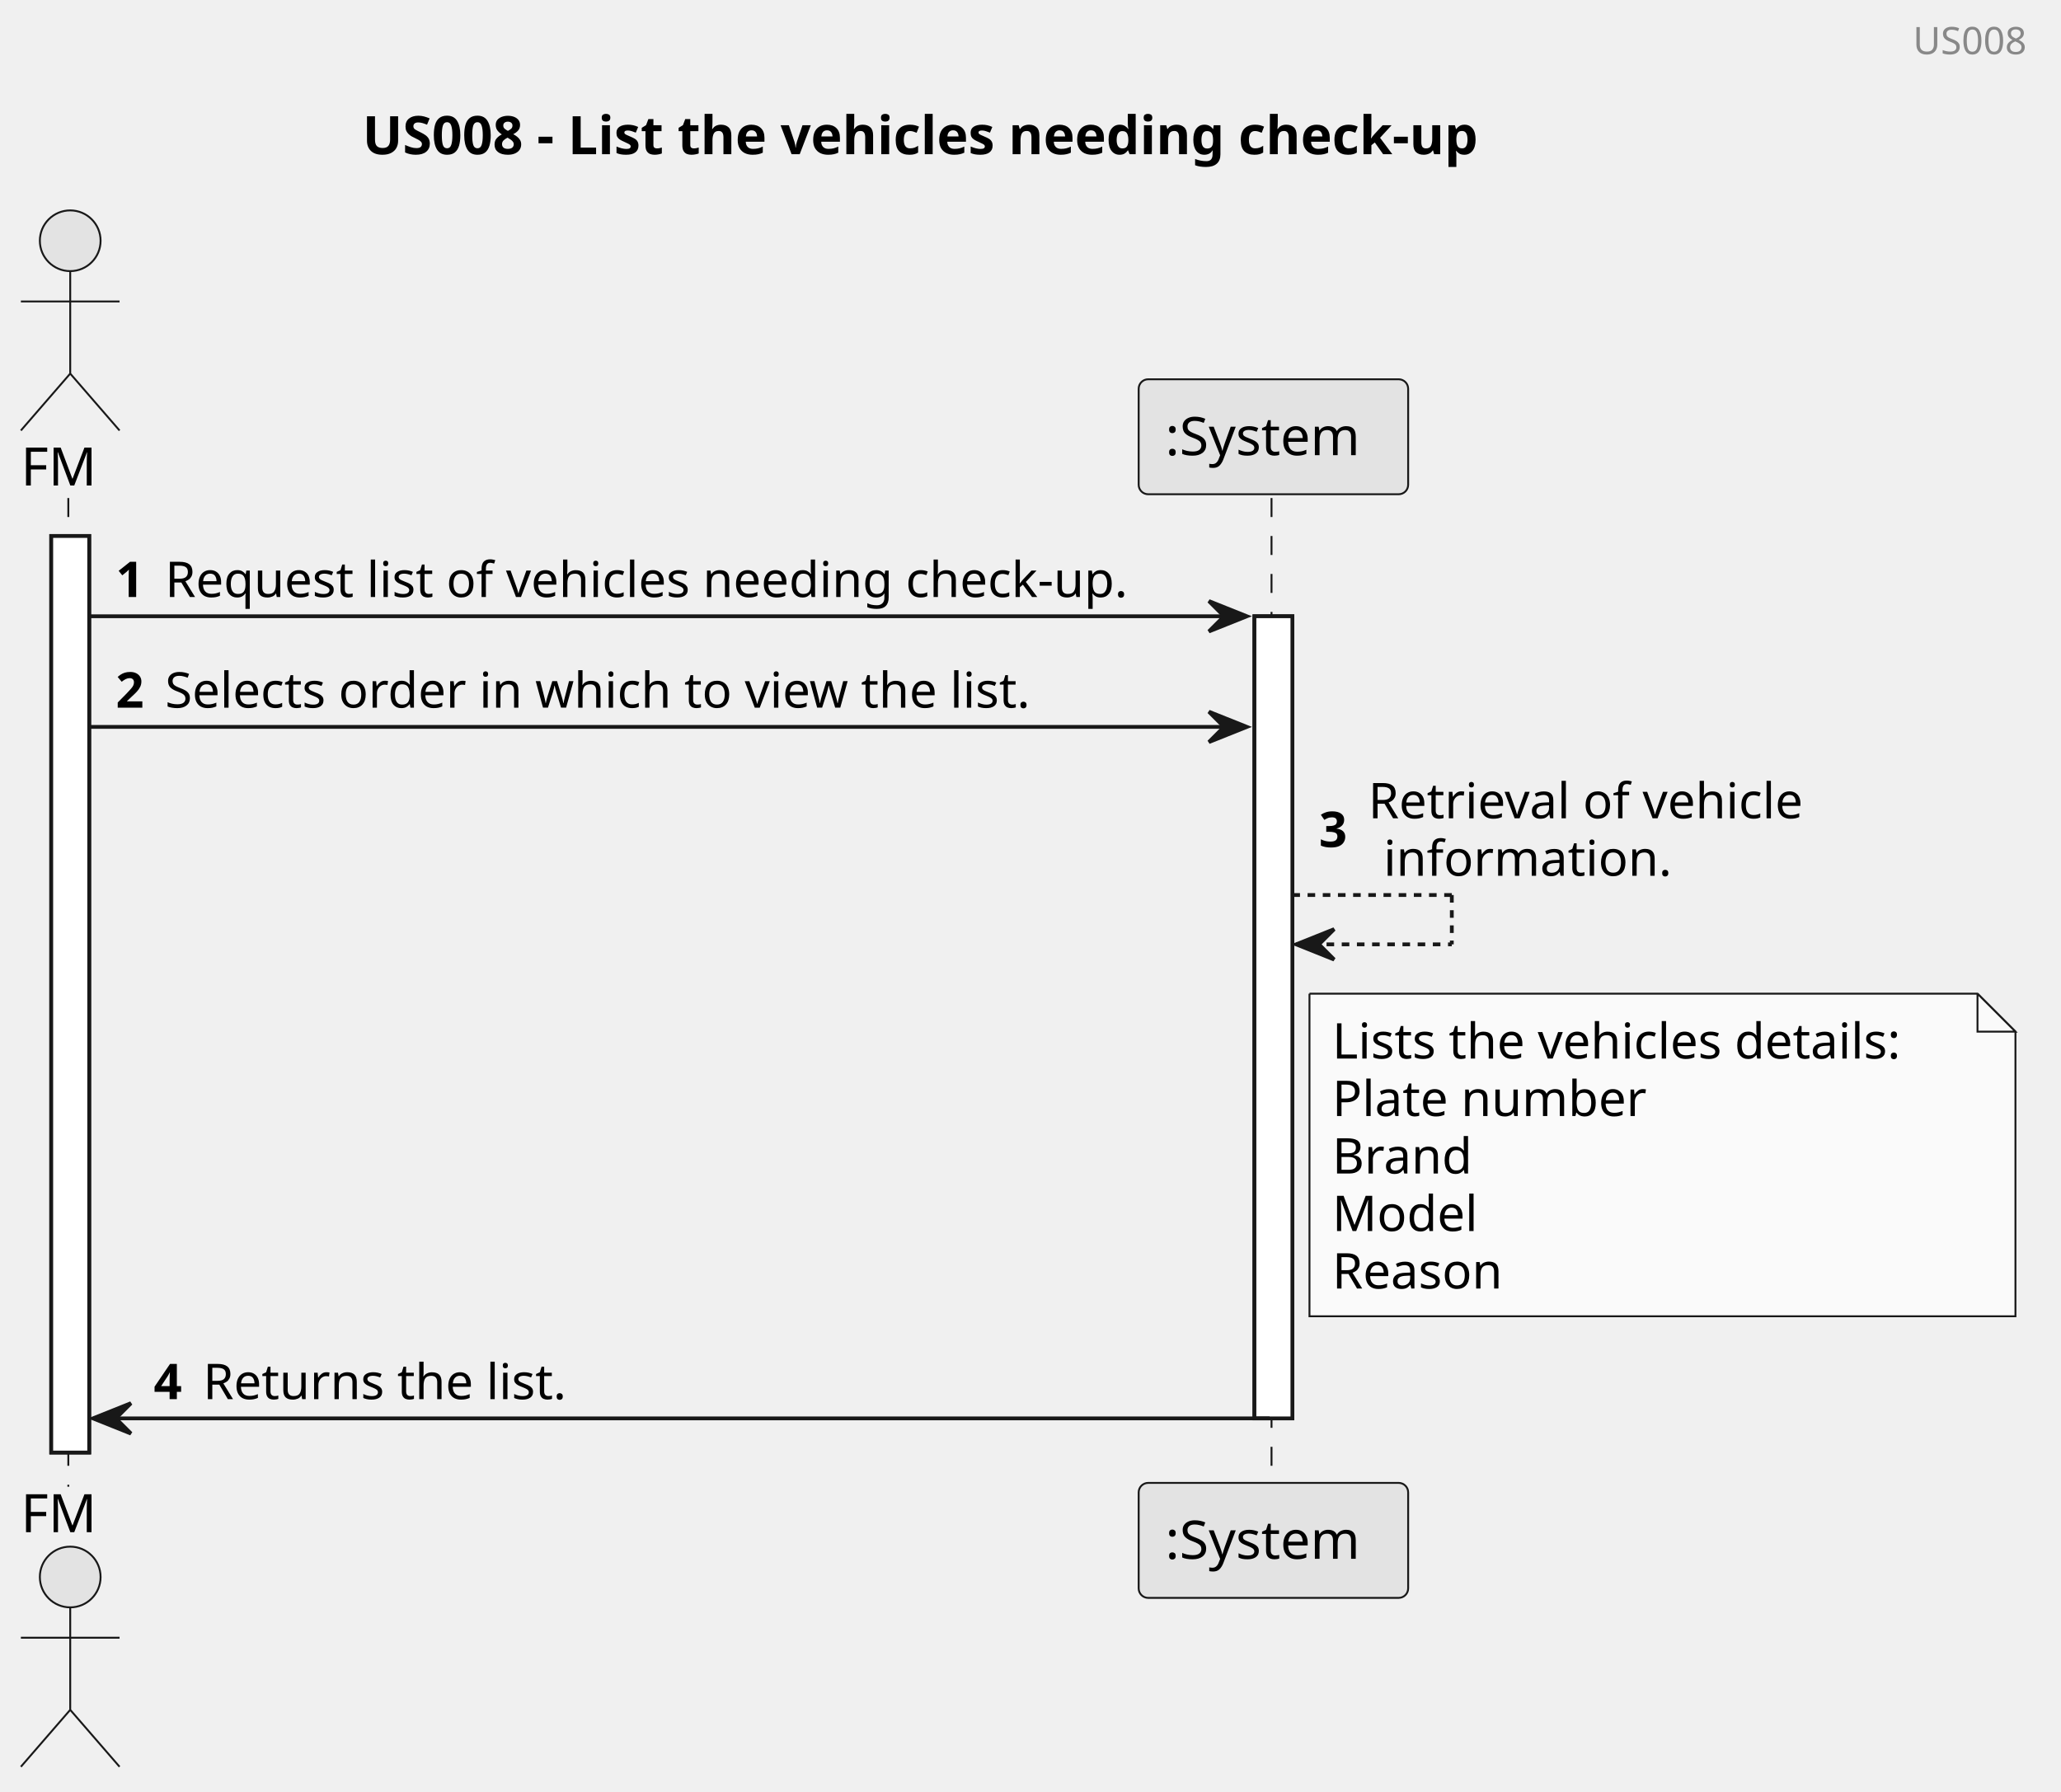
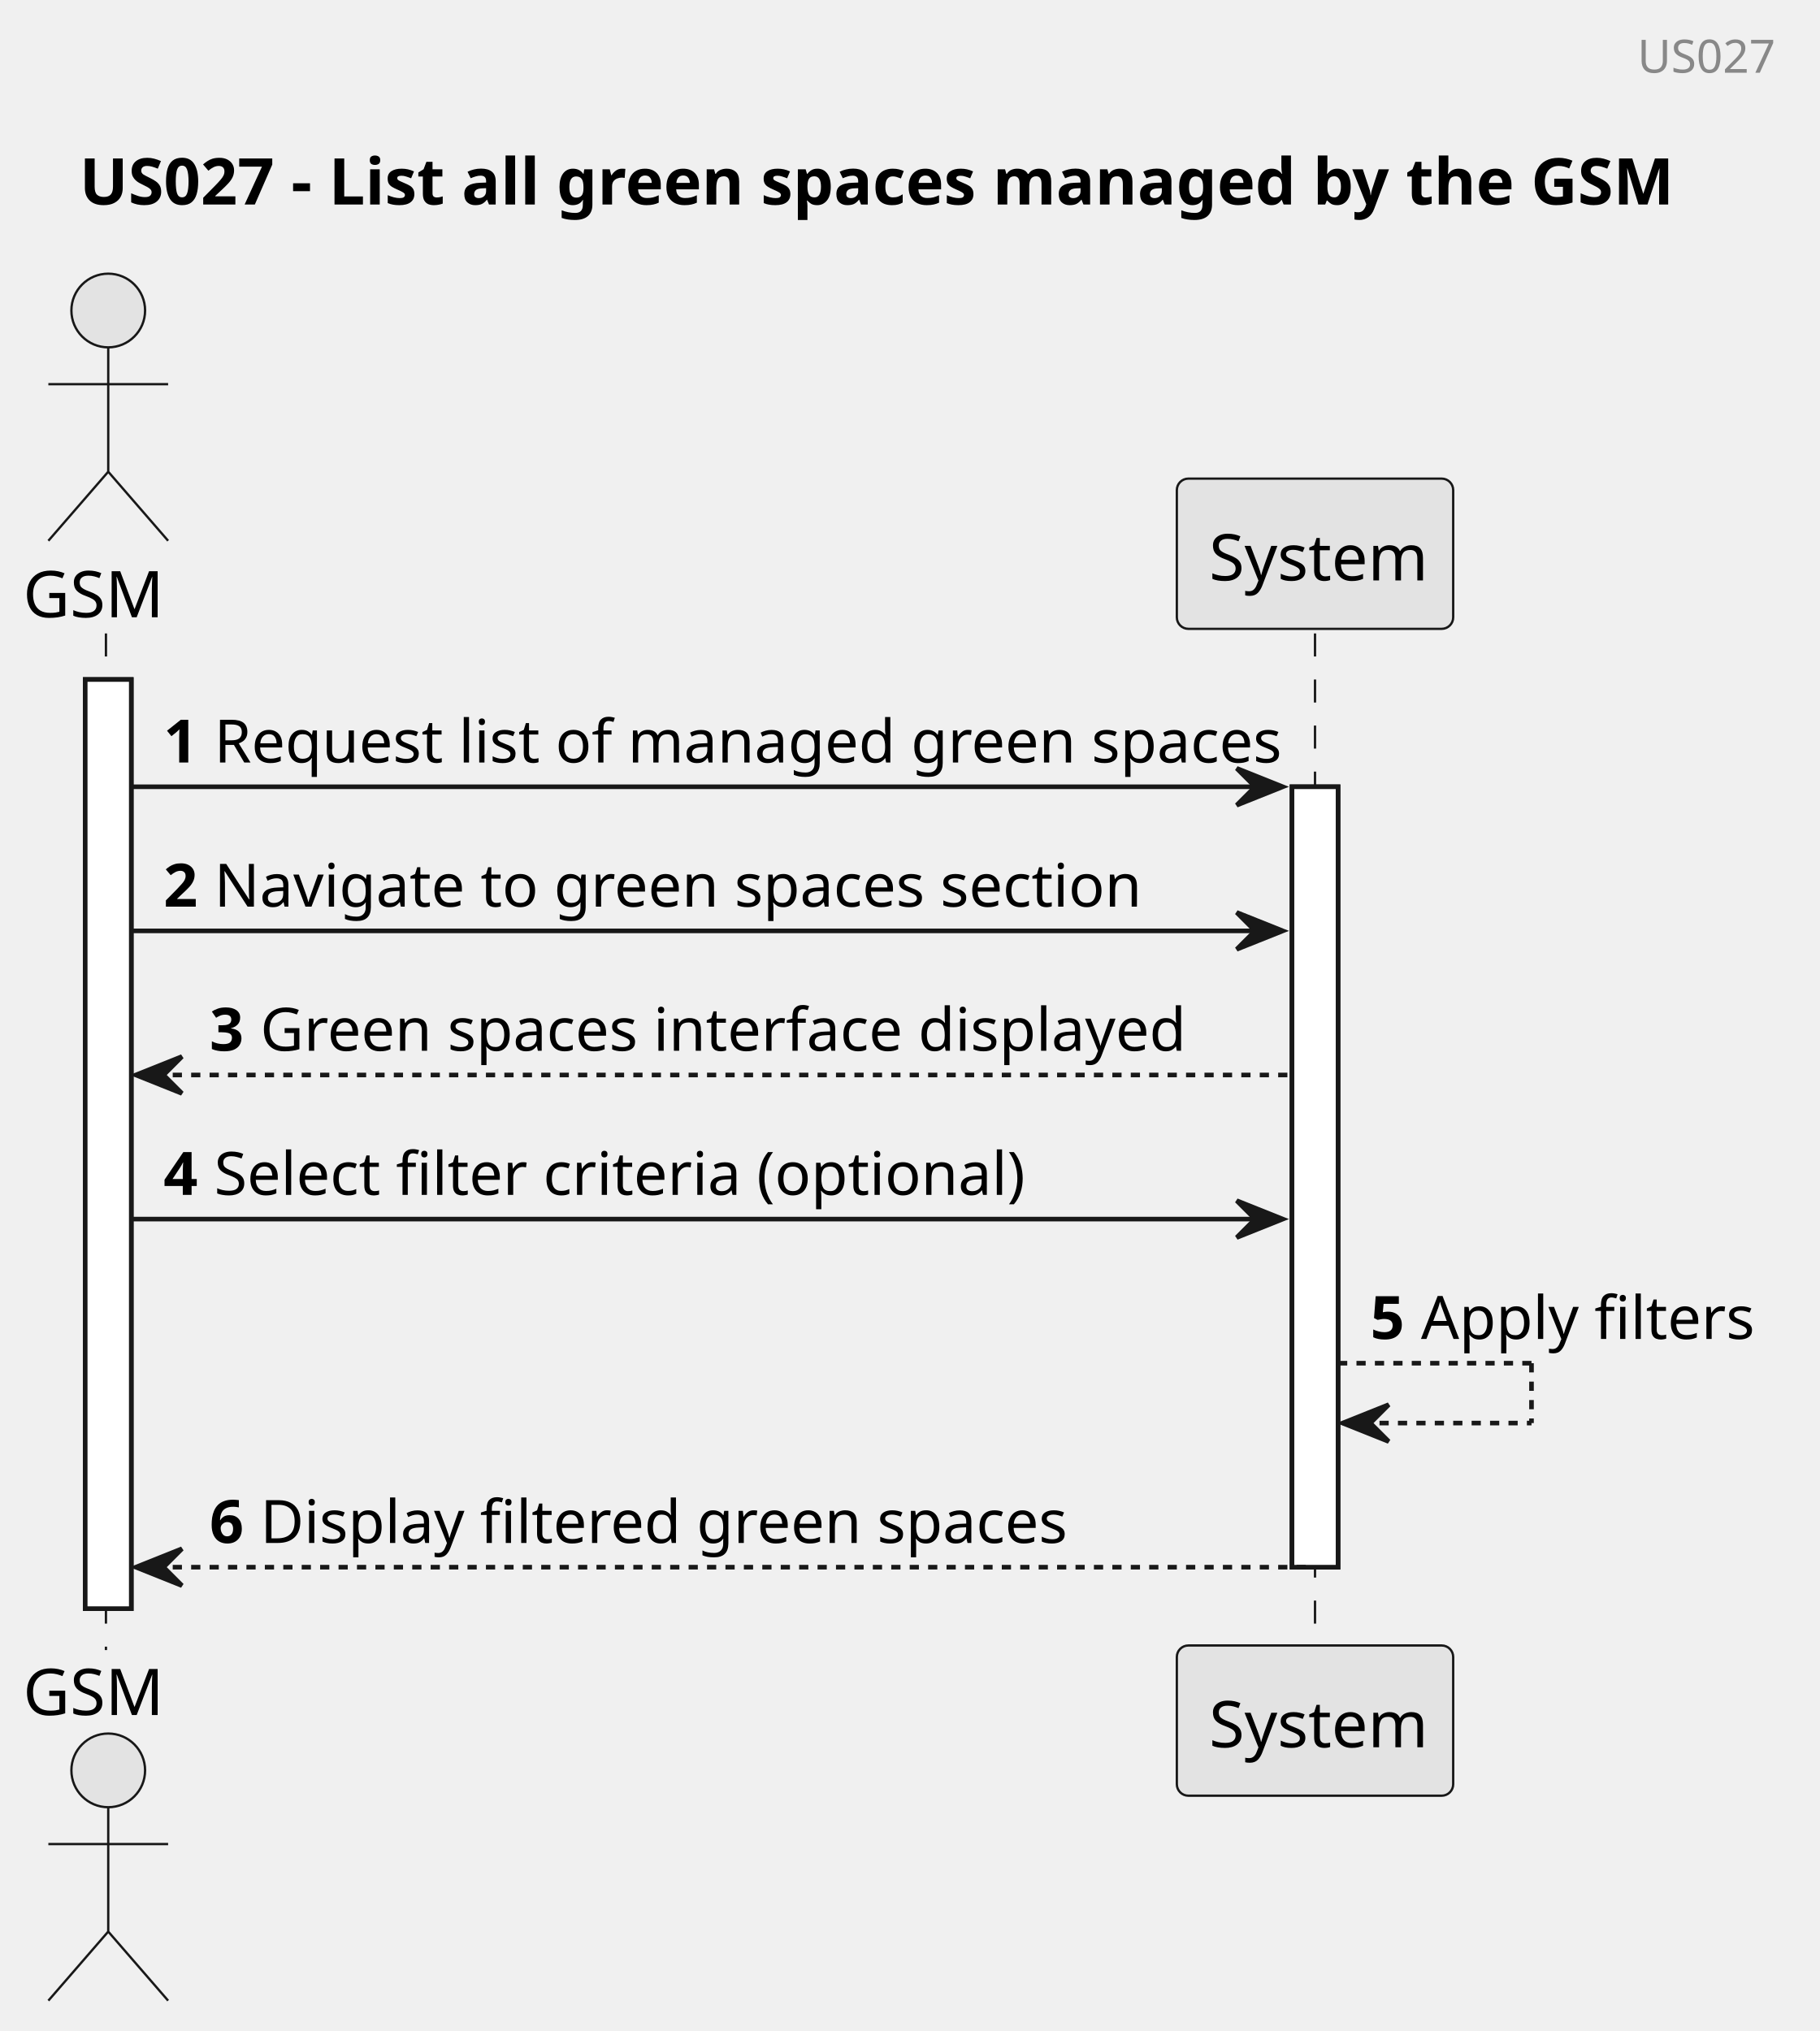
- <svg xmlns="http://www.w3.org/2000/svg" contentStyleType="text/css" height="472px" preserveAspectRatio="none" style="width:543px;height:472px;background:#FFFFFF;" version="1.1" viewBox="0 0 543 472" width="543px" zoomAndPan="magnify">
+ <svg xmlns="http://www.w3.org/2000/svg" contentStyleType="text/css" height="441px" preserveAspectRatio="none" style="width:395px;height:441px;background:#FFFFFF;" version="1.1" viewBox="0 0 395 441" width="395px" zoomAndPan="magnify">
  <defs />
  <g>
-     <text fill="#000000" font-family="sans-serif" font-size="14" font-weight="bold" lengthAdjust="spacing" textLength="344" x="95.5" y="40.636">US008 - List the vehicles needing check-up</text>
-     <rect fill="#FFFFFF" height="241.51" style="stroke:#181818;stroke-width:1.0;" width="10" x="13.5" y="141.234" />
-     <rect fill="#FFFFFF" height="211.359" style="stroke:#181818;stroke-width:1.0;" width="10" x="330.5" y="162.385" />
-     <line style="stroke:#181818;stroke-width:0.5;stroke-dasharray:5.0,5.0;" x1="18" x2="18" y1="131.234" y2="391.744" />
-     <line style="stroke:#181818;stroke-width:0.5;stroke-dasharray:5.0,5.0;" x1="335" x2="335" y1="131.234" y2="391.744" />
-     <text fill="#000000" font-family="sans-serif" font-size="14" lengthAdjust="spacing" textLength="20" x="5.5" y="127.933">FM</text>
-     <ellipse cx="18.5" cy="63.438" fill="#E3E3E3" rx="8" ry="8" style="stroke:#181818;stroke-width:0.5;" />
-     <path d="M18.5,71.438 L18.5,98.438 M5.5,79.438 L31.5,79.438 M18.5,98.438 L5.5,113.438 M18.5,98.438 L31.5,113.438 " fill="none" style="stroke:#181818;stroke-width:0.5;" />
-     <text fill="#000000" font-family="sans-serif" font-size="14" lengthAdjust="spacing" textLength="20" x="5.5" y="403.74">FM</text>
-     <ellipse cx="18.5" cy="415.541" fill="#E3E3E3" rx="8" ry="8" style="stroke:#181818;stroke-width:0.5;" />
-     <path d="M18.5,423.541 L18.5,450.541 M5.5,431.541 L31.5,431.541 M18.5,450.541 L5.5,465.541 M18.5,450.541 L31.5,465.541 " fill="none" style="stroke:#181818;stroke-width:0.5;" />
-     <rect fill="#E3E3E3" height="30.297" rx="2.5" ry="2.5" style="stroke:#181818;stroke-width:0.5;" width="71" x="300" y="99.938" />
-     <text fill="#000000" font-family="sans-serif" font-size="14" lengthAdjust="spacing" textLength="57" x="307" y="119.933">:System</text>
-     <rect fill="#E3E3E3" height="30.297" rx="2.5" ry="2.5" style="stroke:#181818;stroke-width:0.5;" width="71" x="300" y="390.744" />
-     <text fill="#000000" font-family="sans-serif" font-size="14" lengthAdjust="spacing" textLength="57" x="307" y="410.74">:System</text>
-     <rect fill="#FFFFFF" height="241.51" style="stroke:#181818;stroke-width:1.0;" width="10" x="13.5" y="141.234" />
-     <rect fill="#FFFFFF" height="211.359" style="stroke:#181818;stroke-width:1.0;" width="10" x="330.5" y="162.385" />
-     <polygon fill="#181818" points="318.5,158.385,328.5,162.385,318.5,166.385,322.5,162.385" style="stroke:#181818;stroke-width:1.0;" />
-     <line style="stroke:#181818;stroke-width:1.0;" x1="23.5" x2="324.5" y1="162.385" y2="162.385" />
-     <text fill="#000000" font-family="sans-serif" font-size="13" font-weight="bold" lengthAdjust="spacing" textLength="9" x="30.5" y="157.316">1</text>
-     <text fill="#000000" font-family="sans-serif" font-size="13" lengthAdjust="spacing" textLength="275" x="43.5" y="157.316">Request list of vehicles needing check-up.</text>
-     <polygon fill="#181818" points="318.5,187.536,328.5,191.536,318.5,195.536,322.5,191.536" style="stroke:#181818;stroke-width:1.0;" />
-     <line style="stroke:#181818;stroke-width:1.0;" x1="23.5" x2="324.5" y1="191.536" y2="191.536" />
-     <text fill="#000000" font-family="sans-serif" font-size="13" font-weight="bold" lengthAdjust="spacing" textLength="9" x="30.5" y="186.467">2</text>
-     <text fill="#000000" font-family="sans-serif" font-size="13" lengthAdjust="spacing" textLength="248" x="43.5" y="186.467">Selects order in which to view the list.</text>
-     <line style="stroke:#181818;stroke-width:1.0;stroke-dasharray:2.0,2.0;" x1="340.5" x2="382.5" y1="235.838" y2="235.838" />
-     <line style="stroke:#181818;stroke-width:1.0;stroke-dasharray:2.0,2.0;" x1="382.5" x2="382.5" y1="235.838" y2="248.838" />
-     <line style="stroke:#181818;stroke-width:1.0;stroke-dasharray:2.0,2.0;" x1="341.5" x2="382.5" y1="248.838" y2="248.838" />
-     <polygon fill="#181818" points="351.5,244.838,341.5,248.838,351.5,252.838,347.5,248.838" style="stroke:#181818;stroke-width:1.0;" />
-     <text fill="#000000" font-family="sans-serif" font-size="13" font-weight="bold" lengthAdjust="spacing" textLength="9" x="347.5" y="223.193">3</text>
-     <text fill="#000000" font-family="sans-serif" font-size="13" lengthAdjust="spacing" textLength="127" x="360.5" y="215.618">Retrieval of vehicle</text>
-     <text fill="#000000" font-family="sans-serif" font-size="13" lengthAdjust="spacing" textLength="80" x="364.5" y="230.769">information.</text>
-     <path d="M345,261.838 L345,346.838 L531,346.838 L531,271.838 L521,261.838 L345,261.838 " fill="#FAFAFA" style="stroke:#181818;stroke-width:0.5;" />
-     <path d="M521,261.838 L521,271.838 L531,271.838 L521,261.838 " fill="#FAFAFA" style="stroke:#181818;stroke-width:0.5;" />
-     <text fill="#000000" font-family="sans-serif" font-size="13" lengthAdjust="spacing" textLength="165" x="351" y="278.92">Lists the vehicles details:</text>
-     <text fill="#000000" font-family="sans-serif" font-size="13" lengthAdjust="spacing" textLength="87" x="351" y="294.071">Plate number</text>
-     <text fill="#000000" font-family="sans-serif" font-size="13" lengthAdjust="spacing" textLength="38" x="351" y="309.222">Brand</text>
-     <text fill="#000000" font-family="sans-serif" font-size="13" lengthAdjust="spacing" textLength="39" x="351" y="324.373">Model</text>
-     <text fill="#000000" font-family="sans-serif" font-size="13" lengthAdjust="spacing" textLength="48" x="351" y="339.524">Reason</text>
-     <polygon fill="#181818" points="34.5,369.744,24.5,373.744,34.5,377.744,30.5,373.744" style="stroke:#181818;stroke-width:1.0;" />
-     <line style="stroke:#181818;stroke-width:1.0;" x1="28.5" x2="334.5" y1="373.744" y2="373.744" />
-     <text fill="#000000" font-family="sans-serif" font-size="13" font-weight="bold" lengthAdjust="spacing" textLength="9" x="40.5" y="368.675">4</text>
-     <text fill="#000000" font-family="sans-serif" font-size="13" lengthAdjust="spacing" textLength="103" x="53.5" y="368.675">Returns the list.</text>
-     <text fill="#888888" font-family="sans-serif" font-size="10" lengthAdjust="spacing" textLength="31" x="504" y="14.282">US008</text>
+     <text fill="#000000" font-family="sans-serif" font-size="14" font-weight="bold" lengthAdjust="spacing" textLength="353" x="17.25" y="44.408">US027 - List all green spaces managed by the GSM</text>
+     <rect fill="#FFFFFF" height="201.746" style="stroke:#181818;stroke-width:1.0;" width="10" x="18.5" y="147.543" />
+     <rect fill="#FFFFFF" height="169.455" style="stroke:#181818;stroke-width:1.0;" width="10" x="280.5" y="170.834" />
+     <line style="stroke:#181818;stroke-width:0.5;stroke-dasharray:5.0,5.0;" x1="23" x2="23" y1="137.543" y2="358.289" />
+     <line style="stroke:#181818;stroke-width:0.5;stroke-dasharray:5.0,5.0;" x1="285.5" x2="285.5" y1="137.543" y2="358.289" />
+     <text fill="#000000" font-family="sans-serif" font-size="14" lengthAdjust="spacing" textLength="31" x="5" y="134.029">GSM</text>
+     <ellipse cx="23.5" cy="67.422" fill="#E3E3E3" rx="8" ry="8" style="stroke:#181818;stroke-width:0.5;" />
+     <path d="M23.5,75.422 L23.5,102.422 M10.5,83.422 L36.5,83.422 M23.5,102.422 L10.5,117.422 M23.5,102.422 L36.5,117.422 " fill="none" style="stroke:#181818;stroke-width:0.5;" />
+     <text fill="#000000" font-family="sans-serif" font-size="14" lengthAdjust="spacing" textLength="31" x="5" y="372.397">GSM</text>
+     <ellipse cx="23.5" cy="384.41" fill="#E3E3E3" rx="8" ry="8" style="stroke:#181818;stroke-width:0.5;" />
+     <path d="M23.5,392.41 L23.5,419.41 M10.5,400.41 L36.5,400.41 M23.5,419.41 L10.5,434.41 M23.5,419.41 L36.5,434.41 " fill="none" style="stroke:#181818;stroke-width:0.5;" />
+     <rect fill="#E3E3E3" height="32.621" rx="2.5" ry="2.5" style="stroke:#181818;stroke-width:0.5;" width="60" x="255.5" y="103.922" />
+     <text fill="#000000" font-family="sans-serif" font-size="14" lengthAdjust="spacing" textLength="46" x="262.5" y="126.029">System</text>
+     <rect fill="#E3E3E3" height="32.621" rx="2.5" ry="2.5" style="stroke:#181818;stroke-width:0.5;" width="60" x="255.5" y="357.289" />
+     <text fill="#000000" font-family="sans-serif" font-size="14" lengthAdjust="spacing" textLength="46" x="262.5" y="379.397">System</text>
+     <rect fill="#FFFFFF" height="201.746" style="stroke:#181818;stroke-width:1.0;" width="10" x="18.5" y="147.543" />
+     <rect fill="#FFFFFF" height="169.455" style="stroke:#181818;stroke-width:1.0;" width="10" x="280.5" y="170.834" />
+     <polygon fill="#181818" points="268.5,166.834,278.5,170.834,268.5,174.834,272.5,170.834" style="stroke:#181818;stroke-width:1.0;" />
+     <line style="stroke:#181818;stroke-width:1.0;" x1="28.5" x2="274.5" y1="170.834" y2="170.834" />
+     <text fill="#000000" font-family="sans-serif" font-size="13" font-weight="bold" lengthAdjust="spacing" textLength="7" x="35.5" y="165.571">1</text>
+     <text fill="#000000" font-family="sans-serif" font-size="13" lengthAdjust="spacing" textLength="222" x="46.5" y="165.571">Request list of managed green spaces</text>
+     <polygon fill="#181818" points="268.5,198.125,278.5,202.125,268.5,206.125,272.5,202.125" style="stroke:#181818;stroke-width:1.0;" />
+     <line style="stroke:#181818;stroke-width:1.0;" x1="28.5" x2="274.5" y1="202.125" y2="202.125" />
+     <text fill="#000000" font-family="sans-serif" font-size="13" font-weight="bold" lengthAdjust="spacing" textLength="7" x="35.5" y="196.862">2</text>
+     <text fill="#000000" font-family="sans-serif" font-size="13" lengthAdjust="spacing" textLength="192" x="46.5" y="196.862">Navigate to green spaces section</text>
+     <polygon fill="#181818" points="39.5,229.416,29.5,233.416,39.5,237.416,35.5,233.416" style="stroke:#181818;stroke-width:1.0;" />
+     <line style="stroke:#181818;stroke-width:1.0;stroke-dasharray:2.0,2.0;" x1="33.5" x2="279.5" y1="233.416" y2="233.416" />
+     <text fill="#000000" font-family="sans-serif" font-size="13" font-weight="bold" lengthAdjust="spacing" textLength="7" x="45.5" y="228.153">3</text>
+     <text fill="#000000" font-family="sans-serif" font-size="13" lengthAdjust="spacing" textLength="193" x="56.5" y="228.153">Green spaces interface displayed</text>
+     <polygon fill="#181818" points="268.5,260.707,278.5,264.707,268.5,268.707,272.5,264.707" style="stroke:#181818;stroke-width:1.0;" />
+     <line style="stroke:#181818;stroke-width:1.0;" x1="28.5" x2="274.5" y1="264.707" y2="264.707" />
+     <text fill="#000000" font-family="sans-serif" font-size="13" font-weight="bold" lengthAdjust="spacing" textLength="7" x="35.5" y="259.444">4</text>
+     <text fill="#000000" font-family="sans-serif" font-size="13" lengthAdjust="spacing" textLength="165" x="46.5" y="259.444">Select filter criteria (optional)</text>
+     <line style="stroke:#181818;stroke-width:1.0;stroke-dasharray:2.0,2.0;" x1="290.5" x2="332.5" y1="295.998" y2="295.998" />
+     <line style="stroke:#181818;stroke-width:1.0;stroke-dasharray:2.0,2.0;" x1="332.5" x2="332.5" y1="295.998" y2="308.998" />
+     <line style="stroke:#181818;stroke-width:1.0;stroke-dasharray:2.0,2.0;" x1="291.5" x2="332.5" y1="308.998" y2="308.998" />
+     <polygon fill="#181818" points="301.5,304.998,291.5,308.998,301.5,312.998,297.5,308.998" style="stroke:#181818;stroke-width:1.0;" />
+     <text fill="#000000" font-family="sans-serif" font-size="13" font-weight="bold" lengthAdjust="spacing" textLength="7" x="297.5" y="290.735">5</text>
+     <text fill="#000000" font-family="sans-serif" font-size="13" lengthAdjust="spacing" textLength="68" x="308.5" y="290.735">Apply filters</text>
+     <polygon fill="#181818" points="39.5,336.289,29.5,340.289,39.5,344.289,35.5,340.289" style="stroke:#181818;stroke-width:1.0;" />
+     <line style="stroke:#181818;stroke-width:1.0;stroke-dasharray:2.0,2.0;" x1="33.5" x2="284.5" y1="340.289" y2="340.289" />
+     <text fill="#000000" font-family="sans-serif" font-size="13" font-weight="bold" lengthAdjust="spacing" textLength="7" x="45.5" y="335.026">6</text>
+     <text fill="#000000" font-family="sans-serif" font-size="13" lengthAdjust="spacing" textLength="167" x="56.5" y="335.026">Display filtered green spaces</text>
+     <text fill="#888888" font-family="sans-serif" font-size="10" lengthAdjust="spacing" textLength="32" x="355.5" y="15.791">US027</text>
  </g>
</svg>
